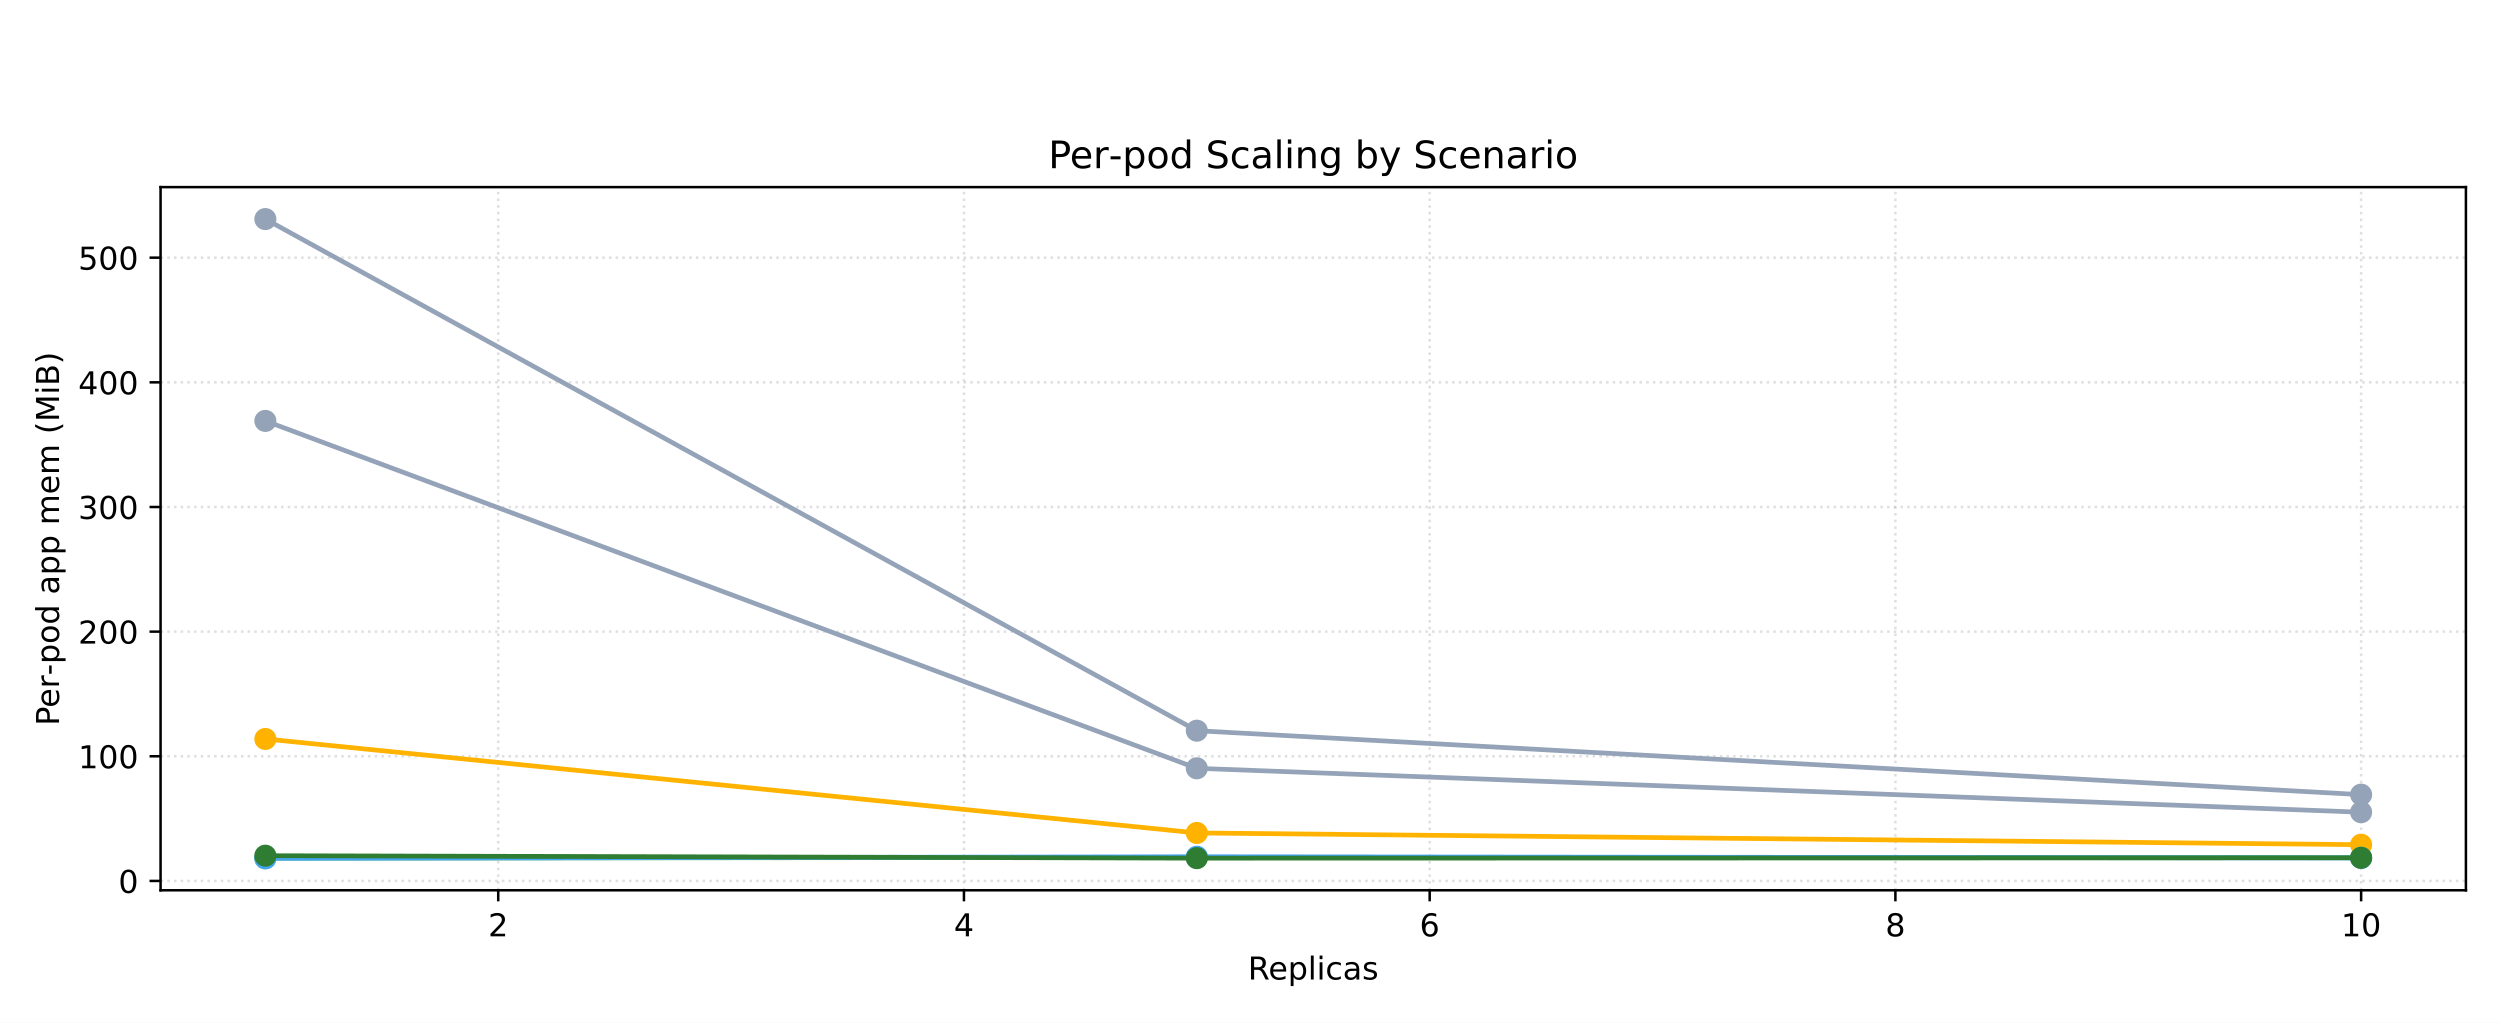
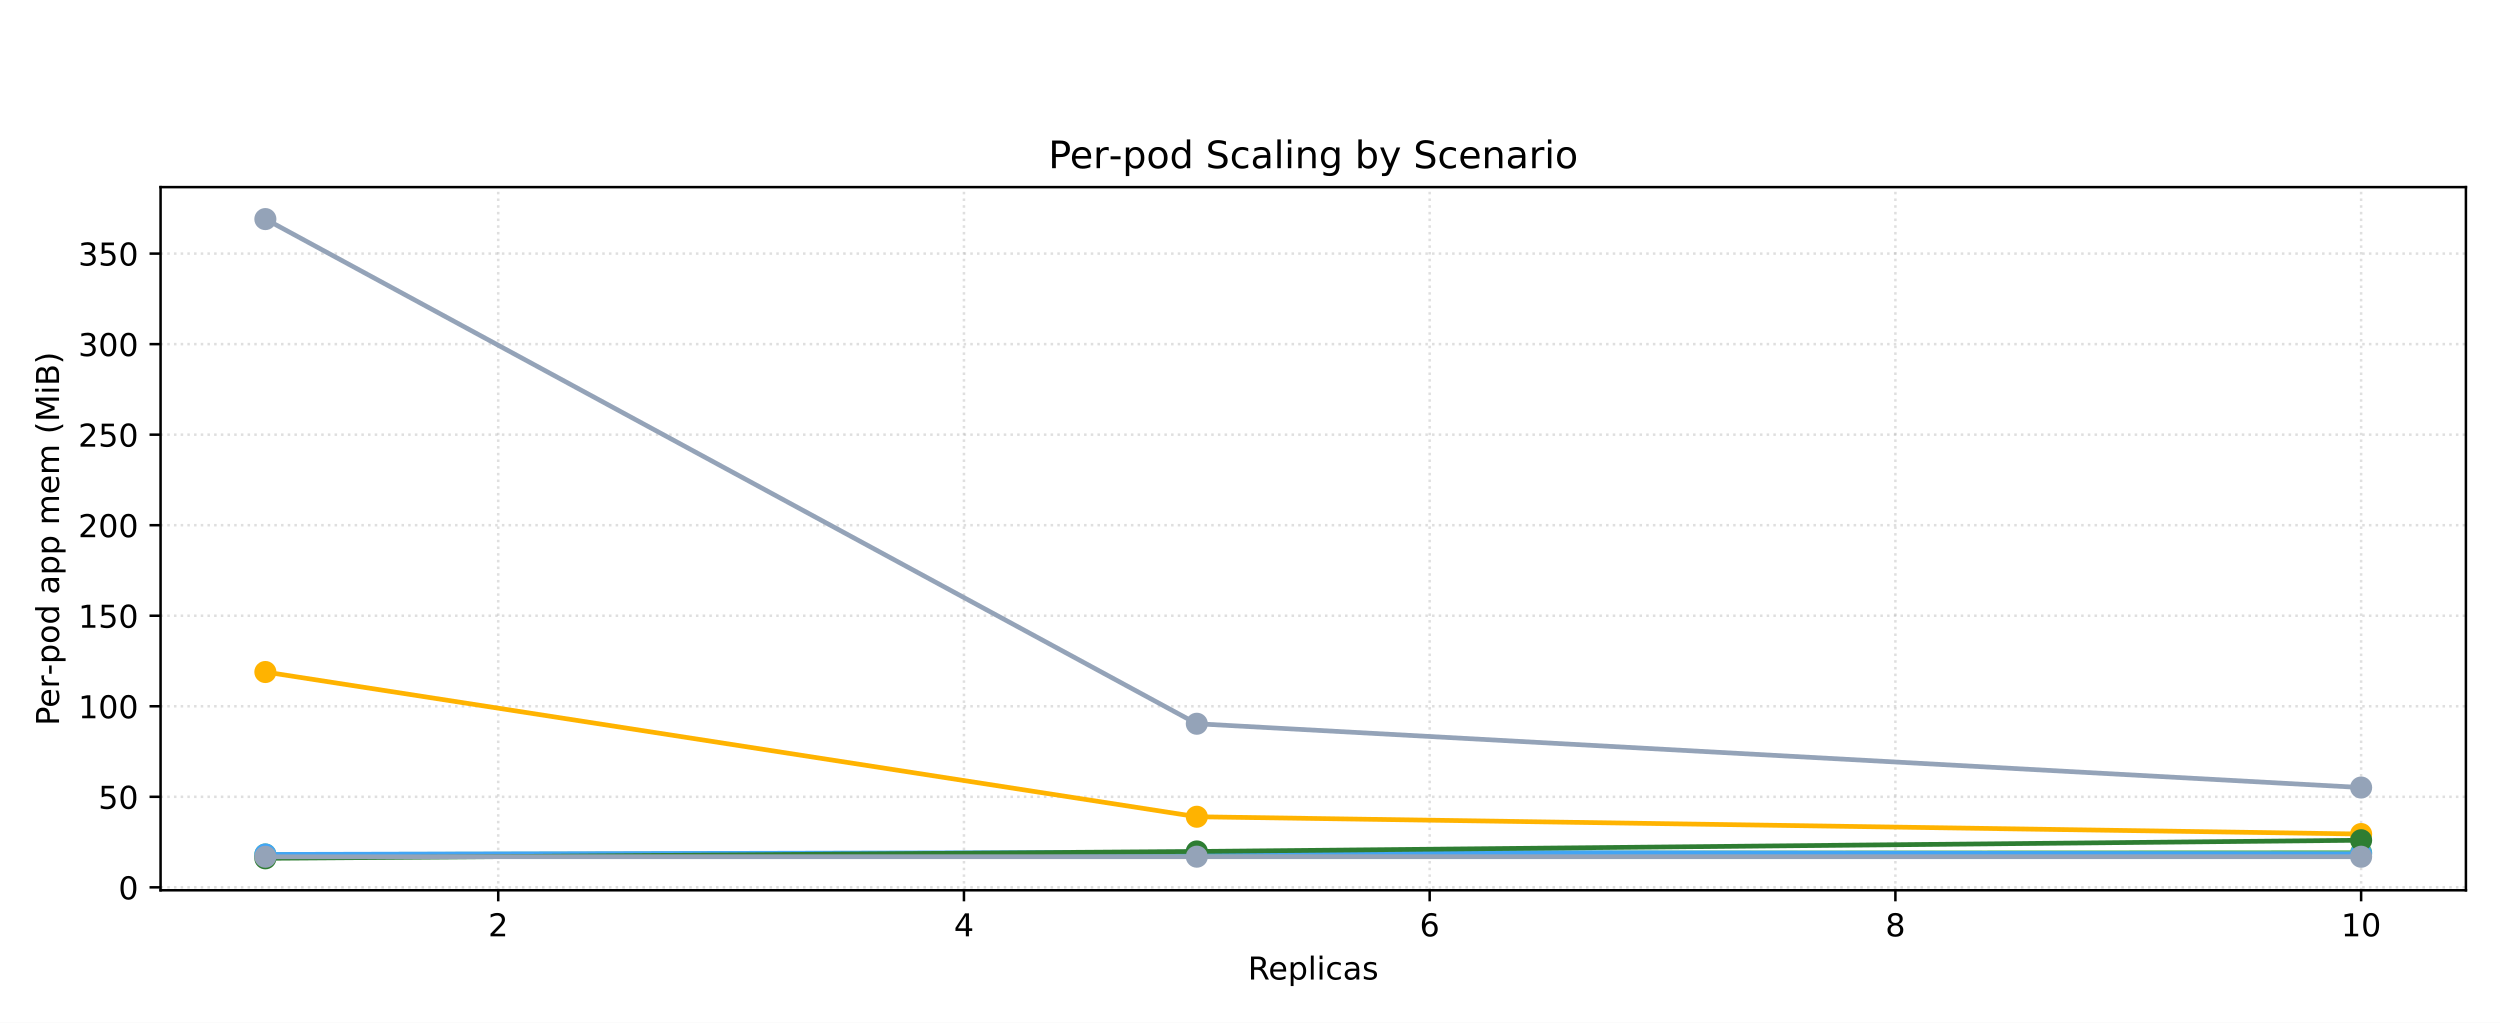
<svg xmlns="http://www.w3.org/2000/svg" xmlns:xlink="http://www.w3.org/1999/xlink" width="792pt" height="324pt" viewBox="0 0 792 324" version="1.1">
  <defs>
    <style type="text/css">*{stroke-linejoin: round; stroke-linecap: butt}</style>
  </defs>
  <g id="figure_1">
    <g id="patch_1">
      <path d="M 0 324  L 792 324  L 792 0  L 0 0  z " style="fill: #ffffff" />
    </g>
    <g id="axes_1">
      <g id="patch_2">
        <path d="M 50.87 282.04  L 781.2 282.04  L 781.2 59.28  L 50.87 59.28  z " style="fill: #ffffff" />
      </g>
      <g id="matplotlib.axis_1">
        <g id="xtick_1">
          <g id="line2d_1">
-             <path d="M 157.838 282.04  L 157.838 59.28  " clip-path="url(#pa8d753aec6)" style="fill: none; stroke-dasharray: 0.8,1.32; stroke-dashoffset: 0; stroke: #b0b0b0; stroke-opacity: 0.4; stroke-width: 0.8" />
+             <path d="M 157.838 282.04  L 157.838 59.28  " clip-path="url(#p7a01297c89)" style="fill: none; stroke-dasharray: 0.8,1.32; stroke-dashoffset: 0; stroke: #b0b0b0; stroke-opacity: 0.4; stroke-width: 0.8" />
          </g>
          <g id="line2d_2">
            <defs>
-               <path id="mac5c83243d" d="M 0 0  L 0 3.5  " style="stroke: #000000; stroke-width: 0.8" />
+               <path id="m00f87a68c8" d="M 0 0  L 0 3.5  " style="stroke: #000000; stroke-width: 0.8" />
            </defs>
            <g>
-               <use xlink:href="#mac5c83243d" x="157.838" y="282.04" style="stroke: #000000; stroke-width: 0.8" />
+               <use xlink:href="#m00f87a68c8" x="157.838" y="282.04" style="stroke: #000000; stroke-width: 0.8" />
            </g>
          </g>
          <g id="text_1">
            <g transform="translate(154.6563 296.6384) scale(0.1 -0.1)">
              <defs>
                <path id="DejaVuSans-32" d="M 1228 531  L 3431 531  L 3431 0  L 469 0  L 469 531  Q 828 903 1448 1529  Q 2069 2156 2228 2338  Q 2531 2678 2651 2914  Q 2772 3150 2772 3378  Q 2772 3750 2511 3984  Q 2250 4219 1831 4219  Q 1534 4219 1204 4116  Q 875 4013 500 3803  L 500 4441  Q 881 4594 1212 4672  Q 1544 4750 1819 4750  Q 2544 4750 2975 4387  Q 3406 4025 3406 3419  Q 3406 3131 3298 2873  Q 3191 2616 2906 2266  Q 2828 2175 2409 1742  Q 1991 1309 1228 531  z " transform="scale(0.015625)" />
              </defs>
              <use xlink:href="#DejaVuSans-32" />
            </g>
          </g>
        </g>
        <g id="xtick_2">
          <g id="line2d_3">
-             <path d="M 305.379 282.04  L 305.379 59.28  " clip-path="url(#pa8d753aec6)" style="fill: none; stroke-dasharray: 0.8,1.32; stroke-dashoffset: 0; stroke: #b0b0b0; stroke-opacity: 0.4; stroke-width: 0.8" />
+             <path d="M 305.379 282.04  L 305.379 59.28  " clip-path="url(#p7a01297c89)" style="fill: none; stroke-dasharray: 0.8,1.32; stroke-dashoffset: 0; stroke: #b0b0b0; stroke-opacity: 0.4; stroke-width: 0.8" />
          </g>
          <g id="line2d_4">
            <g>
-               <use xlink:href="#mac5c83243d" x="305.379" y="282.04" style="stroke: #000000; stroke-width: 0.8" />
+               <use xlink:href="#m00f87a68c8" x="305.379" y="282.04" style="stroke: #000000; stroke-width: 0.8" />
            </g>
          </g>
          <g id="text_2">
            <g transform="translate(302.1977 296.6384) scale(0.1 -0.1)">
              <defs>
                <path id="DejaVuSans-34" d="M 2419 4116  L 825 1625  L 2419 1625  L 2419 4116  z M 2253 4666  L 3047 4666  L 3047 1625  L 3713 1625  L 3713 1100  L 3047 1100  L 3047 0  L 2419 0  L 2419 1100  L 313 1100  L 313 1709  L 2253 4666  z " transform="scale(0.015625)" />
              </defs>
              <use xlink:href="#DejaVuSans-34" />
            </g>
          </g>
        </g>
        <g id="xtick_3">
          <g id="line2d_5">
-             <path d="M 452.92 282.04  L 452.92 59.28  " clip-path="url(#pa8d753aec6)" style="fill: none; stroke-dasharray: 0.8,1.32; stroke-dashoffset: 0; stroke: #b0b0b0; stroke-opacity: 0.4; stroke-width: 0.8" />
+             <path d="M 452.92 282.04  L 452.92 59.28  " clip-path="url(#p7a01297c89)" style="fill: none; stroke-dasharray: 0.8,1.32; stroke-dashoffset: 0; stroke: #b0b0b0; stroke-opacity: 0.4; stroke-width: 0.8" />
          </g>
          <g id="line2d_6">
            <g>
-               <use xlink:href="#mac5c83243d" x="452.92" y="282.04" style="stroke: #000000; stroke-width: 0.8" />
+               <use xlink:href="#m00f87a68c8" x="452.92" y="282.04" style="stroke: #000000; stroke-width: 0.8" />
            </g>
          </g>
          <g id="text_3">
            <g transform="translate(449.7391 296.6384) scale(0.1 -0.1)">
              <defs>
                <path id="DejaVuSans-36" d="M 2113 2584  Q 1688 2584 1439 2293  Q 1191 2003 1191 1497  Q 1191 994 1439 701  Q 1688 409 2113 409  Q 2538 409 2786 701  Q 3034 994 3034 1497  Q 3034 2003 2786 2293  Q 2538 2584 2113 2584  z M 3366 4563  L 3366 3988  Q 3128 4100 2886 4159  Q 2644 4219 2406 4219  Q 1781 4219 1451 3797  Q 1122 3375 1075 2522  Q 1259 2794 1537 2939  Q 1816 3084 2150 3084  Q 2853 3084 3261 2657  Q 3669 2231 3669 1497  Q 3669 778 3244 343  Q 2819 -91 2113 -91  Q 1303 -91 875 529  Q 447 1150 447 2328  Q 447 3434 972 4092  Q 1497 4750 2381 4750  Q 2619 4750 2861 4703  Q 3103 4656 3366 4563  z " transform="scale(0.015625)" />
              </defs>
              <use xlink:href="#DejaVuSans-36" />
            </g>
          </g>
        </g>
        <g id="xtick_4">
          <g id="line2d_7">
-             <path d="M 600.462 282.04  L 600.462 59.28  " clip-path="url(#pa8d753aec6)" style="fill: none; stroke-dasharray: 0.8,1.32; stroke-dashoffset: 0; stroke: #b0b0b0; stroke-opacity: 0.4; stroke-width: 0.8" />
+             <path d="M 600.462 282.04  L 600.462 59.28  " clip-path="url(#p7a01297c89)" style="fill: none; stroke-dasharray: 0.8,1.32; stroke-dashoffset: 0; stroke: #b0b0b0; stroke-opacity: 0.4; stroke-width: 0.8" />
          </g>
          <g id="line2d_8">
            <g>
-               <use xlink:href="#mac5c83243d" x="600.462" y="282.04" style="stroke: #000000; stroke-width: 0.8" />
+               <use xlink:href="#m00f87a68c8" x="600.462" y="282.04" style="stroke: #000000; stroke-width: 0.8" />
            </g>
          </g>
          <g id="text_4">
            <g transform="translate(597.2805 296.6384) scale(0.1 -0.1)">
              <defs>
                <path id="DejaVuSans-38" d="M 2034 2216  Q 1584 2216 1326 1975  Q 1069 1734 1069 1313  Q 1069 891 1326 650  Q 1584 409 2034 409  Q 2484 409 2743 651  Q 3003 894 3003 1313  Q 3003 1734 2745 1975  Q 2488 2216 2034 2216  z M 1403 2484  Q 997 2584 770 2862  Q 544 3141 544 3541  Q 544 4100 942 4425  Q 1341 4750 2034 4750  Q 2731 4750 3128 4425  Q 3525 4100 3525 3541  Q 3525 3141 3298 2862  Q 3072 2584 2669 2484  Q 3125 2378 3379 2068  Q 3634 1759 3634 1313  Q 3634 634 3220 271  Q 2806 -91 2034 -91  Q 1263 -91 848 271  Q 434 634 434 1313  Q 434 1759 690 2068  Q 947 2378 1403 2484  z M 1172 3481  Q 1172 3119 1398 2916  Q 1625 2713 2034 2713  Q 2441 2713 2670 2916  Q 2900 3119 2900 3481  Q 2900 3844 2670 4047  Q 2441 4250 2034 4250  Q 1625 4250 1398 4047  Q 1172 3844 1172 3481  z " transform="scale(0.015625)" />
              </defs>
              <use xlink:href="#DejaVuSans-38" />
            </g>
          </g>
        </g>
        <g id="xtick_5">
          <g id="line2d_9">
-             <path d="M 748.003 282.04  L 748.003 59.28  " clip-path="url(#pa8d753aec6)" style="fill: none; stroke-dasharray: 0.8,1.32; stroke-dashoffset: 0; stroke: #b0b0b0; stroke-opacity: 0.4; stroke-width: 0.8" />
+             <path d="M 748.003 282.04  L 748.003 59.28  " clip-path="url(#p7a01297c89)" style="fill: none; stroke-dasharray: 0.8,1.32; stroke-dashoffset: 0; stroke: #b0b0b0; stroke-opacity: 0.4; stroke-width: 0.8" />
          </g>
          <g id="line2d_10">
            <g>
-               <use xlink:href="#mac5c83243d" x="748.003" y="282.04" style="stroke: #000000; stroke-width: 0.8" />
+               <use xlink:href="#m00f87a68c8" x="748.003" y="282.04" style="stroke: #000000; stroke-width: 0.8" />
            </g>
          </g>
          <g id="text_5">
            <g transform="translate(741.6407 296.6384) scale(0.1 -0.1)">
              <defs>
                <path id="DejaVuSans-31" d="M 794 531  L 1825 531  L 1825 4091  L 703 3866  L 703 4441  L 1819 4666  L 2450 4666  L 2450 531  L 3481 531  L 3481 0  L 794 0  L 794 531  z " transform="scale(0.015625)" />
                <path id="DejaVuSans-30" d="M 2034 4250  Q 1547 4250 1301 3770  Q 1056 3291 1056 2328  Q 1056 1369 1301 889  Q 1547 409 2034 409  Q 2525 409 2770 889  Q 3016 1369 3016 2328  Q 3016 3291 2770 3770  Q 2525 4250 2034 4250  z M 2034 4750  Q 2819 4750 3233 4129  Q 3647 3509 3647 2328  Q 3647 1150 3233 529  Q 2819 -91 2034 -91  Q 1250 -91 836 529  Q 422 1150 422 2328  Q 422 3509 836 4129  Q 1250 4750 2034 4750  z " transform="scale(0.015625)" />
              </defs>
              <use xlink:href="#DejaVuSans-31" />
              <use xlink:href="#DejaVuSans-30" transform="translate(63.62305 0)" />
            </g>
          </g>
        </g>
        <g id="text_6">
          <g transform="translate(395.3389 310.3166) scale(0.1 -0.1)">
            <defs>
              <path id="DejaVuSans-52" d="M 2841 2188  Q 3044 2119 3236 1894  Q 3428 1669 3622 1275  L 4263 0  L 3584 0  L 2988 1197  Q 2756 1666 2539 1819  Q 2322 1972 1947 1972  L 1259 1972  L 1259 0  L 628 0  L 628 4666  L 2053 4666  Q 2853 4666 3247 4331  Q 3641 3997 3641 3322  Q 3641 2881 3436 2590  Q 3231 2300 2841 2188  z M 1259 4147  L 1259 2491  L 2053 2491  Q 2509 2491 2742 2702  Q 2975 2913 2975 3322  Q 2975 3731 2742 3939  Q 2509 4147 2053 4147  L 1259 4147  z " transform="scale(0.015625)" />
              <path id="DejaVuSans-65" d="M 3597 1894  L 3597 1613  L 953 1613  Q 991 1019 1311 708  Q 1631 397 2203 397  Q 2534 397 2845 478  Q 3156 559 3463 722  L 3463 178  Q 3153 47 2828 -22  Q 2503 -91 2169 -91  Q 1331 -91 842 396  Q 353 884 353 1716  Q 353 2575 817 3079  Q 1281 3584 2069 3584  Q 2775 3584 3186 3129  Q 3597 2675 3597 1894  z M 3022 2063  Q 3016 2534 2758 2815  Q 2500 3097 2075 3097  Q 1594 3097 1305 2825  Q 1016 2553 972 2059  L 3022 2063  z " transform="scale(0.015625)" />
              <path id="DejaVuSans-70" d="M 1159 525  L 1159 -1331  L 581 -1331  L 581 3500  L 1159 3500  L 1159 2969  Q 1341 3281 1617 3432  Q 1894 3584 2278 3584  Q 2916 3584 3314 3078  Q 3713 2572 3713 1747  Q 3713 922 3314 415  Q 2916 -91 2278 -91  Q 1894 -91 1617 61  Q 1341 213 1159 525  z M 3116 1747  Q 3116 2381 2855 2742  Q 2594 3103 2138 3103  Q 1681 3103 1420 2742  Q 1159 2381 1159 1747  Q 1159 1113 1420 752  Q 1681 391 2138 391  Q 2594 391 2855 752  Q 3116 1113 3116 1747  z " transform="scale(0.015625)" />
              <path id="DejaVuSans-6c" d="M 603 4863  L 1178 4863  L 1178 0  L 603 0  L 603 4863  z " transform="scale(0.015625)" />
              <path id="DejaVuSans-69" d="M 603 3500  L 1178 3500  L 1178 0  L 603 0  L 603 3500  z M 603 4863  L 1178 4863  L 1178 4134  L 603 4134  L 603 4863  z " transform="scale(0.015625)" />
              <path id="DejaVuSans-63" d="M 3122 3366  L 3122 2828  Q 2878 2963 2633 3030  Q 2388 3097 2138 3097  Q 1578 3097 1268 2742  Q 959 2388 959 1747  Q 959 1106 1268 751  Q 1578 397 2138 397  Q 2388 397 2633 464  Q 2878 531 3122 666  L 3122 134  Q 2881 22 2623 -34  Q 2366 -91 2075 -91  Q 1284 -91 818 406  Q 353 903 353 1747  Q 353 2603 823 3093  Q 1294 3584 2113 3584  Q 2378 3584 2631 3529  Q 2884 3475 3122 3366  z " transform="scale(0.015625)" />
              <path id="DejaVuSans-61" d="M 2194 1759  Q 1497 1759 1228 1600  Q 959 1441 959 1056  Q 959 750 1161 570  Q 1363 391 1709 391  Q 2188 391 2477 730  Q 2766 1069 2766 1631  L 2766 1759  L 2194 1759  z M 3341 1997  L 3341 0  L 2766 0  L 2766 531  Q 2569 213 2275 61  Q 1981 -91 1556 -91  Q 1019 -91 701 211  Q 384 513 384 1019  Q 384 1609 779 1909  Q 1175 2209 1959 2209  L 2766 2209  L 2766 2266  Q 2766 2663 2505 2880  Q 2244 3097 1772 3097  Q 1472 3097 1187 3025  Q 903 2953 641 2809  L 641 3341  Q 956 3463 1253 3523  Q 1550 3584 1831 3584  Q 2591 3584 2966 3190  Q 3341 2797 3341 1997  z " transform="scale(0.015625)" />
              <path id="DejaVuSans-73" d="M 2834 3397  L 2834 2853  Q 2591 2978 2328 3040  Q 2066 3103 1784 3103  Q 1356 3103 1142 2972  Q 928 2841 928 2578  Q 928 2378 1081 2264  Q 1234 2150 1697 2047  L 1894 2003  Q 2506 1872 2764 1633  Q 3022 1394 3022 966  Q 3022 478 2636 193  Q 2250 -91 1575 -91  Q 1294 -91 989 -36  Q 684 19 347 128  L 347 722  Q 666 556 975 473  Q 1284 391 1588 391  Q 1994 391 2212 530  Q 2431 669 2431 922  Q 2431 1156 2273 1281  Q 2116 1406 1581 1522  L 1381 1569  Q 847 1681 609 1914  Q 372 2147 372 2553  Q 372 3047 722 3315  Q 1072 3584 1716 3584  Q 2034 3584 2315 3537  Q 2597 3491 2834 3397  z " transform="scale(0.015625)" />
            </defs>
            <use xlink:href="#DejaVuSans-52" />
            <use xlink:href="#DejaVuSans-65" transform="translate(64.98242 0)" />
            <use xlink:href="#DejaVuSans-70" transform="translate(126.5059 0)" />
            <use xlink:href="#DejaVuSans-6c" transform="translate(189.9824 0)" />
            <use xlink:href="#DejaVuSans-69" transform="translate(217.7656 0)" />
            <use xlink:href="#DejaVuSans-63" transform="translate(245.5488 0)" />
            <use xlink:href="#DejaVuSans-61" transform="translate(300.5293 0)" />
            <use xlink:href="#DejaVuSans-73" transform="translate(361.8086 0)" />
          </g>
        </g>
      </g>
      <g id="matplotlib.axis_2">
        <g id="ytick_1">
          <g id="line2d_11">
-             <path d="M 50.87 279.081  L 781.2 279.081  " clip-path="url(#pa8d753aec6)" style="fill: none; stroke-dasharray: 0.8,1.32; stroke-dashoffset: 0; stroke: #b0b0b0; stroke-opacity: 0.4; stroke-width: 0.8" />
+             <path d="M 50.87 281.116  L 781.2 281.116  " clip-path="url(#p7a01297c89)" style="fill: none; stroke-dasharray: 0.8,1.32; stroke-dashoffset: 0; stroke: #b0b0b0; stroke-opacity: 0.4; stroke-width: 0.8" />
          </g>
          <g id="line2d_12">
            <defs>
-               <path id="ma8284939df" d="M 0 0  L -3.5 0  " style="stroke: #000000; stroke-width: 0.8" />
+               <path id="m0f0703823e" d="M 0 0  L -3.5 0  " style="stroke: #000000; stroke-width: 0.8" />
            </defs>
            <g>
-               <use xlink:href="#ma8284939df" x="50.87" y="279.081" style="stroke: #000000; stroke-width: 0.8" />
+               <use xlink:href="#m0f0703823e" x="50.87" y="281.116" style="stroke: #000000; stroke-width: 0.8" />
            </g>
          </g>
          <g id="text_7">
-             <g transform="translate(37.5075 282.8805) scale(0.1 -0.1)">
+             <g transform="translate(37.5075 284.9148) scale(0.1 -0.1)">
              <use xlink:href="#DejaVuSans-30" />
            </g>
          </g>
        </g>
        <g id="ytick_2">
          <g id="line2d_13">
-             <path d="M 50.87 239.592  L 781.2 239.592  " clip-path="url(#pa8d753aec6)" style="fill: none; stroke-dasharray: 0.8,1.32; stroke-dashoffset: 0; stroke: #b0b0b0; stroke-opacity: 0.4; stroke-width: 0.8" />
+             <path d="M 50.87 252.432  L 781.2 252.432  " clip-path="url(#p7a01297c89)" style="fill: none; stroke-dasharray: 0.8,1.32; stroke-dashoffset: 0; stroke: #b0b0b0; stroke-opacity: 0.4; stroke-width: 0.8" />
          </g>
          <g id="line2d_14">
            <g>
-               <use xlink:href="#ma8284939df" x="50.87" y="239.592" style="stroke: #000000; stroke-width: 0.8" />
+               <use xlink:href="#m0f0703823e" x="50.87" y="252.432" style="stroke: #000000; stroke-width: 0.8" />
            </g>
          </g>
          <g id="text_8">
-             <g transform="translate(24.7825 243.3912) scale(0.1 -0.1)">
+             <g transform="translate(31.145 256.2317) scale(0.1 -0.1)">
+               <defs>
+                 <path id="DejaVuSans-35" d="M 691 4666  L 3169 4666  L 3169 4134  L 1269 4134  L 1269 2991  Q 1406 3038 1543 3061  Q 1681 3084 1819 3084  Q 2600 3084 3056 2656  Q 3513 2228 3513 1497  Q 3513 744 3044 326  Q 2575 -91 1722 -91  Q 1428 -91 1123 -41  Q 819 9 494 109  L 494 744  Q 775 591 1075 516  Q 1375 441 1709 441  Q 2250 441 2565 725  Q 2881 1009 2881 1497  Q 2881 1984 2565 2268  Q 2250 2553 1709 2553  Q 1456 2553 1204 2497  Q 953 2441 691 2322  L 691 4666  z " transform="scale(0.015625)" />
+               </defs>
+               <use xlink:href="#DejaVuSans-35" />
+               <use xlink:href="#DejaVuSans-30" transform="translate(63.62305 0)" />
+             </g>
+           </g>
+         </g>
+         <g id="ytick_3">
+           <g id="line2d_15">
+             <path d="M 50.87 223.749  L 781.2 223.749  " clip-path="url(#p7a01297c89)" style="fill: none; stroke-dasharray: 0.8,1.32; stroke-dashoffset: 0; stroke: #b0b0b0; stroke-opacity: 0.4; stroke-width: 0.8" />
+           </g>
+           <g id="line2d_16">
+             <g>
+               <use xlink:href="#m0f0703823e" x="50.87" y="223.749" style="stroke: #000000; stroke-width: 0.8" />
+             </g>
+           </g>
+           <g id="text_9">
+             <g transform="translate(24.7825 227.5486) scale(0.1 -0.1)">
              <use xlink:href="#DejaVuSans-31" />
              <use xlink:href="#DejaVuSans-30" transform="translate(63.62305 0)" />
              <use xlink:href="#DejaVuSans-30" transform="translate(127.2461 0)" />
            </g>
          </g>
        </g>
-         <g id="ytick_3">
-           <g id="line2d_15">
-             <path d="M 50.87 200.103  L 781.2 200.103  " clip-path="url(#pa8d753aec6)" style="fill: none; stroke-dasharray: 0.8,1.32; stroke-dashoffset: 0; stroke: #b0b0b0; stroke-opacity: 0.4; stroke-width: 0.8" />
-           </g>
-           <g id="line2d_16">
-             <g>
-               <use xlink:href="#ma8284939df" x="50.87" y="200.103" style="stroke: #000000; stroke-width: 0.8" />
-             </g>
-           </g>
-           <g id="text_9">
-             <g transform="translate(24.7825 203.9019) scale(0.1 -0.1)">
+         <g id="ytick_4">
+           <g id="line2d_17">
+             <path d="M 50.87 195.066  L 781.2 195.066  " clip-path="url(#p7a01297c89)" style="fill: none; stroke-dasharray: 0.8,1.32; stroke-dashoffset: 0; stroke: #b0b0b0; stroke-opacity: 0.4; stroke-width: 0.8" />
+           </g>
+           <g id="line2d_18">
+             <g>
+               <use xlink:href="#m0f0703823e" x="50.87" y="195.066" style="stroke: #000000; stroke-width: 0.8" />
+             </g>
+           </g>
+           <g id="text_10">
+             <g transform="translate(24.7825 198.8656) scale(0.1 -0.1)">
+               <use xlink:href="#DejaVuSans-31" />
+               <use xlink:href="#DejaVuSans-35" transform="translate(63.62305 0)" />
+               <use xlink:href="#DejaVuSans-30" transform="translate(127.2461 0)" />
+             </g>
+           </g>
+         </g>
+         <g id="ytick_5">
+           <g id="line2d_19">
+             <path d="M 50.87 166.383  L 781.2 166.383  " clip-path="url(#p7a01297c89)" style="fill: none; stroke-dasharray: 0.8,1.32; stroke-dashoffset: 0; stroke: #b0b0b0; stroke-opacity: 0.4; stroke-width: 0.8" />
+           </g>
+           <g id="line2d_20">
+             <g>
+               <use xlink:href="#m0f0703823e" x="50.87" y="166.383" style="stroke: #000000; stroke-width: 0.8" />
+             </g>
+           </g>
+           <g id="text_11">
+             <g transform="translate(24.7825 170.1825) scale(0.1 -0.1)">
              <use xlink:href="#DejaVuSans-32" />
              <use xlink:href="#DejaVuSans-30" transform="translate(63.62305 0)" />
              <use xlink:href="#DejaVuSans-30" transform="translate(127.2461 0)" />
            </g>
          </g>
        </g>
-         <g id="ytick_4">
-           <g id="line2d_17">
-             <path d="M 50.87 160.613  L 781.2 160.613  " clip-path="url(#pa8d753aec6)" style="fill: none; stroke-dasharray: 0.8,1.32; stroke-dashoffset: 0; stroke: #b0b0b0; stroke-opacity: 0.4; stroke-width: 0.8" />
-           </g>
-           <g id="line2d_18">
-             <g>
-               <use xlink:href="#ma8284939df" x="50.87" y="160.613" style="stroke: #000000; stroke-width: 0.8" />
-             </g>
-           </g>
-           <g id="text_10">
-             <g transform="translate(24.7825 164.4126) scale(0.1 -0.1)">
+         <g id="ytick_6">
+           <g id="line2d_21">
+             <path d="M 50.87 137.7  L 781.2 137.7  " clip-path="url(#p7a01297c89)" style="fill: none; stroke-dasharray: 0.8,1.32; stroke-dashoffset: 0; stroke: #b0b0b0; stroke-opacity: 0.4; stroke-width: 0.8" />
+           </g>
+           <g id="line2d_22">
+             <g>
+               <use xlink:href="#m0f0703823e" x="50.87" y="137.7" style="stroke: #000000; stroke-width: 0.8" />
+             </g>
+           </g>
+           <g id="text_12">
+             <g transform="translate(24.7825 141.4995) scale(0.1 -0.1)">
+               <use xlink:href="#DejaVuSans-32" />
+               <use xlink:href="#DejaVuSans-35" transform="translate(63.62305 0)" />
+               <use xlink:href="#DejaVuSans-30" transform="translate(127.2461 0)" />
+             </g>
+           </g>
+         </g>
+         <g id="ytick_7">
+           <g id="line2d_23">
+             <path d="M 50.87 109.017  L 781.2 109.017  " clip-path="url(#p7a01297c89)" style="fill: none; stroke-dasharray: 0.8,1.32; stroke-dashoffset: 0; stroke: #b0b0b0; stroke-opacity: 0.4; stroke-width: 0.8" />
+           </g>
+           <g id="line2d_24">
+             <g>
+               <use xlink:href="#m0f0703823e" x="50.87" y="109.017" style="stroke: #000000; stroke-width: 0.8" />
+             </g>
+           </g>
+           <g id="text_13">
+             <g transform="translate(24.7825 112.8164) scale(0.1 -0.1)">
              <defs>
                <path id="DejaVuSans-33" d="M 2597 2516  Q 3050 2419 3304 2112  Q 3559 1806 3559 1356  Q 3559 666 3084 287  Q 2609 -91 1734 -91  Q 1441 -91 1130 -33  Q 819 25 488 141  L 488 750  Q 750 597 1062 519  Q 1375 441 1716 441  Q 2309 441 2620 675  Q 2931 909 2931 1356  Q 2931 1769 2642 2001  Q 2353 2234 1838 2234  L 1294 2234  L 1294 2753  L 1863 2753  Q 2328 2753 2575 2939  Q 2822 3125 2822 3475  Q 2822 3834 2567 4026  Q 2313 4219 1838 4219  Q 1578 4219 1281 4162  Q 984 4106 628 3988  L 628 4550  Q 988 4650 1302 4700  Q 1616 4750 1894 4750  Q 2613 4750 3031 4423  Q 3450 4097 3450 3541  Q 3450 3153 3228 2886  Q 3006 2619 2597 2516  z " transform="scale(0.015625)" />
              </defs>
              <use xlink:href="#DejaVuSans-33" />
              <use xlink:href="#DejaVuSans-30" transform="translate(63.62305 0)" />
              <use xlink:href="#DejaVuSans-30" transform="translate(127.2461 0)" />
            </g>
          </g>
        </g>
-         <g id="ytick_5">
-           <g id="line2d_19">
-             <path d="M 50.87 121.124  L 781.2 121.124  " clip-path="url(#pa8d753aec6)" style="fill: none; stroke-dasharray: 0.8,1.32; stroke-dashoffset: 0; stroke: #b0b0b0; stroke-opacity: 0.4; stroke-width: 0.8" />
-           </g>
-           <g id="line2d_20">
-             <g>
-               <use xlink:href="#ma8284939df" x="50.87" y="121.124" style="stroke: #000000; stroke-width: 0.8" />
-             </g>
-           </g>
-           <g id="text_11">
-             <g transform="translate(24.7825 124.9233) scale(0.1 -0.1)">
-               <use xlink:href="#DejaVuSans-34" />
-               <use xlink:href="#DejaVuSans-30" transform="translate(63.62305 0)" />
-               <use xlink:href="#DejaVuSans-30" transform="translate(127.2461 0)" />
-             </g>
-           </g>
-         </g>
-         <g id="ytick_6">
-           <g id="line2d_21">
-             <path d="M 50.87 81.635  L 781.2 81.635  " clip-path="url(#pa8d753aec6)" style="fill: none; stroke-dasharray: 0.8,1.32; stroke-dashoffset: 0; stroke: #b0b0b0; stroke-opacity: 0.4; stroke-width: 0.8" />
-           </g>
-           <g id="line2d_22">
-             <g>
-               <use xlink:href="#ma8284939df" x="50.87" y="81.635" style="stroke: #000000; stroke-width: 0.8" />
-             </g>
-           </g>
-           <g id="text_12">
-             <g transform="translate(24.7825 85.43401) scale(0.1 -0.1)">
-               <defs>
-                 <path id="DejaVuSans-35" d="M 691 4666  L 3169 4666  L 3169 4134  L 1269 4134  L 1269 2991  Q 1406 3038 1543 3061  Q 1681 3084 1819 3084  Q 2600 3084 3056 2656  Q 3513 2228 3513 1497  Q 3513 744 3044 326  Q 2575 -91 1722 -91  Q 1428 -91 1123 -41  Q 819 9 494 109  L 494 744  Q 775 591 1075 516  Q 1375 441 1709 441  Q 2250 441 2565 725  Q 2881 1009 2881 1497  Q 2881 1984 2565 2268  Q 2250 2553 1709 2553  Q 1456 2553 1204 2497  Q 953 2441 691 2322  L 691 4666  z " transform="scale(0.015625)" />
-               </defs>
-               <use xlink:href="#DejaVuSans-35" />
-               <use xlink:href="#DejaVuSans-30" transform="translate(63.62305 0)" />
-               <use xlink:href="#DejaVuSans-30" transform="translate(127.2461 0)" />
-             </g>
-           </g>
-         </g>
-         <g id="text_13">
+         <g id="ytick_8">
+           <g id="line2d_25">
+             <path d="M 50.87 80.334  L 781.2 80.334  " clip-path="url(#p7a01297c89)" style="fill: none; stroke-dasharray: 0.8,1.32; stroke-dashoffset: 0; stroke: #b0b0b0; stroke-opacity: 0.4; stroke-width: 0.8" />
+           </g>
+           <g id="line2d_26">
+             <g>
+               <use xlink:href="#m0f0703823e" x="50.87" y="80.334" style="stroke: #000000; stroke-width: 0.8" />
+             </g>
+           </g>
+           <g id="text_14">
+             <g transform="translate(24.7825 84.13336) scale(0.1 -0.1)">
+               <use xlink:href="#DejaVuSans-33" />
+               <use xlink:href="#DejaVuSans-35" transform="translate(63.62305 0)" />
+               <use xlink:href="#DejaVuSans-30" transform="translate(127.2461 0)" />
+             </g>
+           </g>
+         </g>
+         <g id="text_15">
          <g transform="translate(18.70281 229.8694) rotate(-90) scale(0.1 -0.1)">
            <defs>
              <path id="DejaVuSans-50" d="M 1259 4147  L 1259 2394  L 2053 2394  Q 2494 2394 2734 2622  Q 2975 2850 2975 3272  Q 2975 3691 2734 3919  Q 2494 4147 2053 4147  L 1259 4147  z M 628 4666  L 2053 4666  Q 2838 4666 3239 4311  Q 3641 3956 3641 3272  Q 3641 2581 3239 2228  Q 2838 1875 2053 1875  L 1259 1875  L 1259 0  L 628 0  L 628 4666  z " transform="scale(0.015625)" />
              <path id="DejaVuSans-72" d="M 2631 2963  Q 2534 3019 2420 3045  Q 2306 3072 2169 3072  Q 1681 3072 1420 2755  Q 1159 2438 1159 1844  L 1159 0  L 581 0  L 581 3500  L 1159 3500  L 1159 2956  Q 1341 3275 1631 3429  Q 1922 3584 2338 3584  Q 2397 3584 2469 3576  Q 2541 3569 2628 3553  L 2631 2963  z " transform="scale(0.015625)" />
              <path id="DejaVuSans-2011" d="M 313 2009  L 1997 2009  L 1997 1497  L 313 1497  L 313 2009  z " transform="scale(0.015625)" />
              <path id="DejaVuSans-6f" d="M 1959 3097  Q 1497 3097 1228 2736  Q 959 2375 959 1747  Q 959 1119 1226 758  Q 1494 397 1959 397  Q 2419 397 2687 759  Q 2956 1122 2956 1747  Q 2956 2369 2687 2733  Q 2419 3097 1959 3097  z M 1959 3584  Q 2709 3584 3137 3096  Q 3566 2609 3566 1747  Q 3566 888 3137 398  Q 2709 -91 1959 -91  Q 1206 -91 779 398  Q 353 888 353 1747  Q 353 2609 779 3096  Q 1206 3584 1959 3584  z " transform="scale(0.015625)" />
              <path id="DejaVuSans-64" d="M 2906 2969  L 2906 4863  L 3481 4863  L 3481 0  L 2906 0  L 2906 525  Q 2725 213 2448 61  Q 2172 -91 1784 -91  Q 1150 -91 751 415  Q 353 922 353 1747  Q 353 2572 751 3078  Q 1150 3584 1784 3584  Q 2172 3584 2448 3432  Q 2725 3281 2906 2969  z M 947 1747  Q 947 1113 1208 752  Q 1469 391 1925 391  Q 2381 391 2643 752  Q 2906 1113 2906 1747  Q 2906 2381 2643 2742  Q 2381 3103 1925 3103  Q 1469 3103 1208 2742  Q 947 2381 947 1747  z " transform="scale(0.015625)" />
              <path id="DejaVuSans-20" transform="scale(0.015625)" />
              <path id="DejaVuSans-6d" d="M 3328 2828  Q 3544 3216 3844 3400  Q 4144 3584 4550 3584  Q 5097 3584 5394 3201  Q 5691 2819 5691 2113  L 5691 0  L 5113 0  L 5113 2094  Q 5113 2597 4934 2840  Q 4756 3084 4391 3084  Q 3944 3084 3684 2787  Q 3425 2491 3425 1978  L 3425 0  L 2847 0  L 2847 2094  Q 2847 2600 2669 2842  Q 2491 3084 2119 3084  Q 1678 3084 1418 2786  Q 1159 2488 1159 1978  L 1159 0  L 581 0  L 581 3500  L 1159 3500  L 1159 2956  Q 1356 3278 1631 3431  Q 1906 3584 2284 3584  Q 2666 3584 2933 3390  Q 3200 3197 3328 2828  z " transform="scale(0.015625)" />
              <path id="DejaVuSans-28" d="M 1984 4856  Q 1566 4138 1362 3434  Q 1159 2731 1159 2009  Q 1159 1288 1364 580  Q 1569 -128 1984 -844  L 1484 -844  Q 1016 -109 783 600  Q 550 1309 550 2009  Q 550 2706 781 3412  Q 1013 4119 1484 4856  L 1984 4856  z " transform="scale(0.015625)" />
              <path id="DejaVuSans-4d" d="M 628 4666  L 1569 4666  L 2759 1491  L 3956 4666  L 4897 4666  L 4897 0  L 4281 0  L 4281 4097  L 3078 897  L 2444 897  L 1241 4097  L 1241 0  L 628 0  L 628 4666  z " transform="scale(0.015625)" />
              <path id="DejaVuSans-42" d="M 1259 2228  L 1259 519  L 2272 519  Q 2781 519 3026 730  Q 3272 941 3272 1375  Q 3272 1813 3026 2020  Q 2781 2228 2272 2228  L 1259 2228  z M 1259 4147  L 1259 2741  L 2194 2741  Q 2656 2741 2882 2914  Q 3109 3088 3109 3444  Q 3109 3797 2882 3972  Q 2656 4147 2194 4147  L 1259 4147  z M 628 4666  L 2241 4666  Q 2963 4666 3353 4366  Q 3744 4066 3744 3513  Q 3744 3084 3544 2831  Q 3344 2578 2956 2516  Q 3422 2416 3680 2098  Q 3938 1781 3938 1306  Q 3938 681 3513 340  Q 3088 0 2303 0  L 628 0  L 628 4666  z " transform="scale(0.015625)" />
              <path id="DejaVuSans-29" d="M 513 4856  L 1013 4856  Q 1481 4119 1714 3412  Q 1947 2706 1947 2009  Q 1947 1309 1714 600  Q 1481 -109 1013 -844  L 513 -844  Q 928 -128 1133 580  Q 1338 1288 1338 2009  Q 1338 2731 1133 3434  Q 928 4138 513 4856  z " transform="scale(0.015625)" />
            </defs>
            <use xlink:href="#DejaVuSans-50" />
            <use xlink:href="#DejaVuSans-65" transform="translate(56.67773 0)" />
            <use xlink:href="#DejaVuSans-72" transform="translate(118.2012 0)" />
            <use xlink:href="#DejaVuSans-2011" transform="translate(159.3145 0)" />
            <use xlink:href="#DejaVuSans-70" transform="translate(195.3984 0)" />
            <use xlink:href="#DejaVuSans-6f" transform="translate(258.875 0)" />
            <use xlink:href="#DejaVuSans-64" transform="translate(320.0566 0)" />
            <use xlink:href="#DejaVuSans-20" transform="translate(383.5332 0)" />
            <use xlink:href="#DejaVuSans-61" transform="translate(415.3203 0)" />
            <use xlink:href="#DejaVuSans-70" transform="translate(476.5996 0)" />
            <use xlink:href="#DejaVuSans-70" transform="translate(540.0762 0)" />
            <use xlink:href="#DejaVuSans-20" transform="translate(603.5527 0)" />
            <use xlink:href="#DejaVuSans-6d" transform="translate(635.3398 0)" />
            <use xlink:href="#DejaVuSans-65" transform="translate(732.752 0)" />
            <use xlink:href="#DejaVuSans-6d" transform="translate(794.2754 0)" />
            <use xlink:href="#DejaVuSans-20" transform="translate(891.6875 0)" />
            <use xlink:href="#DejaVuSans-28" transform="translate(923.4746 0)" />
            <use xlink:href="#DejaVuSans-4d" transform="translate(962.4883 0)" />
            <use xlink:href="#DejaVuSans-69" transform="translate(1048.768 0)" />
            <use xlink:href="#DejaVuSans-42" transform="translate(1076.551 0)" />
            <use xlink:href="#DejaVuSans-29" transform="translate(1145.154 0)" />
          </g>
        </g>
      </g>
-       <g id="line2d_23">
-         <path d="M 84.067 133.346  L 379.15 243.402  L 748.003 257.313  " clip-path="url(#pa8d753aec6)" style="fill: none; stroke: #94a3b8; stroke-width: 1.5; stroke-linecap: square" />
+       <g id="line2d_27">
+         <path d="M 84.067 69.405  L 379.15 229.284  L 748.003 249.492  " clip-path="url(#p7a01297c89)" style="fill: none; stroke: #94a3b8; stroke-width: 1.5; stroke-linecap: square" />
        <defs>
-           <path id="m44e373ce70" d="M 0 3  C 0.796 3 1.559 2.684 2.121 2.121  C 2.684 1.559 3 0.796 3 0  C 3 -0.796 2.684 -1.559 2.121 -2.121  C 1.559 -2.684 0.796 -3 0 -3  C -0.796 -3 -1.559 -2.684 -2.121 -2.121  C -2.684 -1.559 -3 -0.796 -3 0  C -3 0.796 -2.684 1.559 -2.121 2.121  C -1.559 2.684 -0.796 3 0 3  z " style="stroke: #94a3b8" />
+           <path id="mbfbd5fad31" d="M 0 3  C 0.796 3 1.559 2.684 2.121 2.121  C 2.684 1.559 3 0.796 3 0  C 3 -0.796 2.684 -1.559 2.121 -2.121  C 1.559 -2.684 0.796 -3 0 -3  C -0.796 -3 -1.559 -2.684 -2.121 -2.121  C -2.684 -1.559 -3 -0.796 -3 0  C -3 0.796 -2.684 1.559 -2.121 2.121  C -1.559 2.684 -0.796 3 0 3  z " style="stroke: #94a3b8" />
        </defs>
-         <g clip-path="url(#pa8d753aec6)">
-           <use xlink:href="#m44e373ce70" x="84.067" y="133.346" style="fill: #94a3b8; stroke: #94a3b8" />
-           <use xlink:href="#m44e373ce70" x="379.15" y="243.402" style="fill: #94a3b8; stroke: #94a3b8" />
-           <use xlink:href="#m44e373ce70" x="748.003" y="257.313" style="fill: #94a3b8; stroke: #94a3b8" />
-         </g>
-       </g>
-       <g id="line2d_24">
-         <path d="M 84.067 234.105  L 379.15 263.88  L 748.003 267.603  " clip-path="url(#pa8d753aec6)" style="fill: none; stroke: #ffb300; stroke-width: 1.5; stroke-linecap: square" />
+         <g clip-path="url(#p7a01297c89)">
+           <use xlink:href="#mbfbd5fad31" x="84.067" y="69.405" style="fill: #94a3b8; stroke: #94a3b8" />
+           <use xlink:href="#mbfbd5fad31" x="379.15" y="229.284" style="fill: #94a3b8; stroke: #94a3b8" />
+           <use xlink:href="#mbfbd5fad31" x="748.003" y="249.492" style="fill: #94a3b8; stroke: #94a3b8" />
+         </g>
+       </g>
+       <g id="line2d_28">
+         <path d="M 84.067 212.895  L 379.15 258.747  L 748.003 264.224  " clip-path="url(#p7a01297c89)" style="fill: none; stroke: #ffb300; stroke-width: 1.5; stroke-linecap: square" />
        <defs>
-           <path id="mab48bd50fc" d="M 0 3  C 0.796 3 1.559 2.684 2.121 2.121  C 2.684 1.559 3 0.796 3 0  C 3 -0.796 2.684 -1.559 2.121 -2.121  C 1.559 -2.684 0.796 -3 0 -3  C -0.796 -3 -1.559 -2.684 -2.121 -2.121  C -2.684 -1.559 -3 -0.796 -3 0  C -3 0.796 -2.684 1.559 -2.121 2.121  C -1.559 2.684 -0.796 3 0 3  z " style="stroke: #ffb300" />
+           <path id="mb457bd2d7d" d="M 0 3  C 0.796 3 1.559 2.684 2.121 2.121  C 2.684 1.559 3 0.796 3 0  C 3 -0.796 2.684 -1.559 2.121 -2.121  C 1.559 -2.684 0.796 -3 0 -3  C -0.796 -3 -1.559 -2.684 -2.121 -2.121  C -2.684 -1.559 -3 -0.796 -3 0  C -3 0.796 -2.684 1.559 -2.121 2.121  C -1.559 2.684 -0.796 3 0 3  z " style="stroke: #ffb300" />
        </defs>
-         <g clip-path="url(#pa8d753aec6)">
-           <use xlink:href="#mab48bd50fc" x="84.067" y="234.105" style="fill: #ffb300; stroke: #ffb300" />
-           <use xlink:href="#mab48bd50fc" x="379.15" y="263.88" style="fill: #ffb300; stroke: #ffb300" />
-           <use xlink:href="#mab48bd50fc" x="748.003" y="267.603" style="fill: #ffb300; stroke: #ffb300" />
-         </g>
-       </g>
-       <g id="line2d_25">
-         <path d="M 84.067 271.915  L 379.15 271.587  L 748.003 271.696  " clip-path="url(#pa8d753aec6)" style="fill: none; stroke: #66bb6a; stroke-width: 1.5; stroke-linecap: square" />
+         <g clip-path="url(#p7a01297c89)">
+           <use xlink:href="#mb457bd2d7d" x="84.067" y="212.895" style="fill: #ffb300; stroke: #ffb300" />
+           <use xlink:href="#mb457bd2d7d" x="379.15" y="258.747" style="fill: #ffb300; stroke: #ffb300" />
+           <use xlink:href="#mb457bd2d7d" x="748.003" y="264.224" style="fill: #ffb300; stroke: #ffb300" />
+         </g>
+       </g>
+       <g id="line2d_29">
+         <path d="M 84.067 270.702  L 379.15 270.285  L 748.003 270.112  " clip-path="url(#p7a01297c89)" style="fill: none; stroke: #66bb6a; stroke-width: 1.5; stroke-linecap: square" />
        <defs>
-           <path id="mdcb28d5810" d="M 0 3  C 0.796 3 1.559 2.684 2.121 2.121  C 2.684 1.559 3 0.796 3 0  C 3 -0.796 2.684 -1.559 2.121 -2.121  C 1.559 -2.684 0.796 -3 0 -3  C -0.796 -3 -1.559 -2.684 -2.121 -2.121  C -2.684 -1.559 -3 -0.796 -3 0  C -3 0.796 -2.684 1.559 -2.121 2.121  C -1.559 2.684 -0.796 3 0 3  z " style="stroke: #66bb6a" />
+           <path id="md784e7f5de" d="M 0 3  C 0.796 3 1.559 2.684 2.121 2.121  C 2.684 1.559 3 0.796 3 0  C 3 -0.796 2.684 -1.559 2.121 -2.121  C 1.559 -2.684 0.796 -3 0 -3  C -0.796 -3 -1.559 -2.684 -2.121 -2.121  C -2.684 -1.559 -3 -0.796 -3 0  C -3 0.796 -2.684 1.559 -2.121 2.121  C -1.559 2.684 -0.796 3 0 3  z " style="stroke: #66bb6a" />
        </defs>
-         <g clip-path="url(#pa8d753aec6)">
-           <use xlink:href="#mdcb28d5810" x="84.067" y="271.915" style="fill: #66bb6a; stroke: #66bb6a" />
-           <use xlink:href="#mdcb28d5810" x="379.15" y="271.587" style="fill: #66bb6a; stroke: #66bb6a" />
-           <use xlink:href="#mdcb28d5810" x="748.003" y="271.696" style="fill: #66bb6a; stroke: #66bb6a" />
-         </g>
-       </g>
-       <g id="line2d_26">
-         <path d="M 84.067 271.905  L 379.15 271.422  L 748.003 271.788  " clip-path="url(#pa8d753aec6)" style="fill: none; stroke: #42a5f5; stroke-width: 1.5; stroke-linecap: square" />
+         <g clip-path="url(#p7a01297c89)">
+           <use xlink:href="#md784e7f5de" x="84.067" y="270.702" style="fill: #66bb6a; stroke: #66bb6a" />
+           <use xlink:href="#md784e7f5de" x="379.15" y="270.285" style="fill: #66bb6a; stroke: #66bb6a" />
+           <use xlink:href="#md784e7f5de" x="748.003" y="270.112" style="fill: #66bb6a; stroke: #66bb6a" />
+         </g>
+       </g>
+       <g id="line2d_30">
+         <path d="M 84.067 270.691  L 379.15 269.988  L 748.003 270.52  " clip-path="url(#p7a01297c89)" style="fill: none; stroke: #42a5f5; stroke-width: 1.5; stroke-linecap: square" />
        <defs>
-           <path id="mdac6a6c2d4" d="M 0 3  C 0.796 3 1.559 2.684 2.121 2.121  C 2.684 1.559 3 0.796 3 0  C 3 -0.796 2.684 -1.559 2.121 -2.121  C 1.559 -2.684 0.796 -3 0 -3  C -0.796 -3 -1.559 -2.684 -2.121 -2.121  C -2.684 -1.559 -3 -0.796 -3 0  C -3 0.796 -2.684 1.559 -2.121 2.121  C -1.559 2.684 -0.796 3 0 3  z " style="stroke: #42a5f5" />
+           <path id="md99229c177" d="M 0 3  C 0.796 3 1.559 2.684 2.121 2.121  C 2.684 1.559 3 0.796 3 0  C 3 -0.796 2.684 -1.559 2.121 -2.121  C 1.559 -2.684 0.796 -3 0 -3  C -0.796 -3 -1.559 -2.684 -2.121 -2.121  C -2.684 -1.559 -3 -0.796 -3 0  C -3 0.796 -2.684 1.559 -2.121 2.121  C -1.559 2.684 -0.796 3 0 3  z " style="stroke: #42a5f5" />
        </defs>
-         <g clip-path="url(#pa8d753aec6)">
-           <use xlink:href="#mdac6a6c2d4" x="84.067" y="271.905" style="fill: #42a5f5; stroke: #42a5f5" />
-           <use xlink:href="#mdac6a6c2d4" x="379.15" y="271.422" style="fill: #42a5f5; stroke: #42a5f5" />
-           <use xlink:href="#mdac6a6c2d4" x="748.003" y="271.788" style="fill: #42a5f5; stroke: #42a5f5" />
-         </g>
-       </g>
-       <g id="line2d_27">
-         <path d="M 84.067 271.086  L 379.15 271.861  L 748.003 271.76  " clip-path="url(#pa8d753aec6)" style="fill: none; stroke: #2e7d32; stroke-width: 1.5; stroke-linecap: square" />
+         <g clip-path="url(#p7a01297c89)">
+           <use xlink:href="#md99229c177" x="84.067" y="270.691" style="fill: #42a5f5; stroke: #42a5f5" />
+           <use xlink:href="#md99229c177" x="379.15" y="269.988" style="fill: #42a5f5; stroke: #42a5f5" />
+           <use xlink:href="#md99229c177" x="748.003" y="270.52" style="fill: #42a5f5; stroke: #42a5f5" />
+         </g>
+       </g>
+       <g id="line2d_31">
+         <path d="M 84.067 271.915  L 379.15 269.737  L 748.003 266.187  " clip-path="url(#p7a01297c89)" style="fill: none; stroke: #2e7d32; stroke-width: 1.5; stroke-linecap: square" />
        <defs>
-           <path id="m0e00a5adcc" d="M 0 3  C 0.796 3 1.559 2.684 2.121 2.121  C 2.684 1.559 3 0.796 3 0  C 3 -0.796 2.684 -1.559 2.121 -2.121  C 1.559 -2.684 0.796 -3 0 -3  C -0.796 -3 -1.559 -2.684 -2.121 -2.121  C -2.684 -1.559 -3 -0.796 -3 0  C -3 0.796 -2.684 1.559 -2.121 2.121  C -1.559 2.684 -0.796 3 0 3  z " style="stroke: #2e7d32" />
+           <path id="m380b394f61" d="M 0 3  C 0.796 3 1.559 2.684 2.121 2.121  C 2.684 1.559 3 0.796 3 0  C 3 -0.796 2.684 -1.559 2.121 -2.121  C 1.559 -2.684 0.796 -3 0 -3  C -0.796 -3 -1.559 -2.684 -2.121 -2.121  C -2.684 -1.559 -3 -0.796 -3 0  C -3 0.796 -2.684 1.559 -2.121 2.121  C -1.559 2.684 -0.796 3 0 3  z " style="stroke: #2e7d32" />
        </defs>
-         <g clip-path="url(#pa8d753aec6)">
-           <use xlink:href="#m0e00a5adcc" x="84.067" y="271.086" style="fill: #2e7d32; stroke: #2e7d32" />
-           <use xlink:href="#m0e00a5adcc" x="379.15" y="271.861" style="fill: #2e7d32; stroke: #2e7d32" />
-           <use xlink:href="#m0e00a5adcc" x="748.003" y="271.76" style="fill: #2e7d32; stroke: #2e7d32" />
-         </g>
-       </g>
-       <g id="line2d_28">
-         <path d="M 84.067 69.405  L 379.15 231.485  L 748.003 251.747  " clip-path="url(#pa8d753aec6)" style="fill: none; stroke: #94a3b8; stroke-width: 1.5; stroke-linecap: square" />
-         <g clip-path="url(#pa8d753aec6)">
-           <use xlink:href="#m44e373ce70" x="84.067" y="69.405" style="fill: #94a3b8; stroke: #94a3b8" />
-           <use xlink:href="#m44e373ce70" x="379.15" y="231.485" style="fill: #94a3b8; stroke: #94a3b8" />
-           <use xlink:href="#m44e373ce70" x="748.003" y="251.747" style="fill: #94a3b8; stroke: #94a3b8" />
+         <g clip-path="url(#p7a01297c89)">
+           <use xlink:href="#m380b394f61" x="84.067" y="271.915" style="fill: #2e7d32; stroke: #2e7d32" />
+           <use xlink:href="#m380b394f61" x="379.15" y="269.737" style="fill: #2e7d32; stroke: #2e7d32" />
+           <use xlink:href="#m380b394f61" x="748.003" y="266.187" style="fill: #2e7d32; stroke: #2e7d32" />
+         </g>
+       </g>
+       <g id="line2d_32">
+         <path d="M 84.067 271.417  L 379.15 271.396  L 748.003 271.411  " clip-path="url(#p7a01297c89)" style="fill: none; stroke: #94a3b8; stroke-width: 1.5; stroke-linecap: square" />
+         <g clip-path="url(#p7a01297c89)">
+           <use xlink:href="#mbfbd5fad31" x="84.067" y="271.417" style="fill: #94a3b8; stroke: #94a3b8" />
+           <use xlink:href="#mbfbd5fad31" x="379.15" y="271.396" style="fill: #94a3b8; stroke: #94a3b8" />
+           <use xlink:href="#mbfbd5fad31" x="748.003" y="271.411" style="fill: #94a3b8; stroke: #94a3b8" />
        </g>
      </g>
      <g id="patch_3">
        <path d="M 50.87 282.04  L 50.87 59.28  " style="fill: none; stroke: #000000; stroke-width: 0.8; stroke-linejoin: miter; stroke-linecap: square" />
      </g>
      <g id="patch_4">
        <path d="M 781.2 282.04  L 781.2 59.28  " style="fill: none; stroke: #000000; stroke-width: 0.8; stroke-linejoin: miter; stroke-linecap: square" />
      </g>
      <g id="patch_5">
        <path d="M 50.87 282.04  L 781.2 282.04  " style="fill: none; stroke: #000000; stroke-width: 0.8; stroke-linejoin: miter; stroke-linecap: square" />
      </g>
      <g id="patch_6">
        <path d="M 50.87 59.28  L 781.2 59.28  " style="fill: none; stroke: #000000; stroke-width: 0.8; stroke-linejoin: miter; stroke-linecap: square" />
      </g>
-       <g id="text_14">
+       <g id="text_16">
        <g transform="translate(332.1269 53.28) scale(0.12 -0.12)">
          <defs>
            <path id="DejaVuSans-53" d="M 3425 4513  L 3425 3897  Q 3066 4069 2747 4153  Q 2428 4238 2131 4238  Q 1616 4238 1336 4038  Q 1056 3838 1056 3469  Q 1056 3159 1242 3001  Q 1428 2844 1947 2747  L 2328 2669  Q 3034 2534 3370 2195  Q 3706 1856 3706 1288  Q 3706 609 3251 259  Q 2797 -91 1919 -91  Q 1588 -91 1214 -16  Q 841 59 441 206  L 441 856  Q 825 641 1194 531  Q 1563 422 1919 422  Q 2459 422 2753 634  Q 3047 847 3047 1241  Q 3047 1584 2836 1778  Q 2625 1972 2144 2069  L 1759 2144  Q 1053 2284 737 2584  Q 422 2884 422 3419  Q 422 4038 858 4394  Q 1294 4750 2059 4750  Q 2388 4750 2728 4690  Q 3069 4631 3425 4513  z " transform="scale(0.015625)" />
            <path id="DejaVuSans-6e" d="M 3513 2113  L 3513 0  L 2938 0  L 2938 2094  Q 2938 2591 2744 2837  Q 2550 3084 2163 3084  Q 1697 3084 1428 2787  Q 1159 2491 1159 1978  L 1159 0  L 581 0  L 581 3500  L 1159 3500  L 1159 2956  Q 1366 3272 1645 3428  Q 1925 3584 2291 3584  Q 2894 3584 3203 3211  Q 3513 2838 3513 2113  z " transform="scale(0.015625)" />
            <path id="DejaVuSans-67" d="M 2906 1791  Q 2906 2416 2648 2759  Q 2391 3103 1925 3103  Q 1463 3103 1205 2759  Q 947 2416 947 1791  Q 947 1169 1205 825  Q 1463 481 1925 481  Q 2391 481 2648 825  Q 2906 1169 2906 1791  z M 3481 434  Q 3481 -459 3084 -895  Q 2688 -1331 1869 -1331  Q 1566 -1331 1297 -1286  Q 1028 -1241 775 -1147  L 775 -588  Q 1028 -725 1275 -790  Q 1522 -856 1778 -856  Q 2344 -856 2625 -561  Q 2906 -266 2906 331  L 2906 616  Q 2728 306 2450 153  Q 2172 0 1784 0  Q 1141 0 747 490  Q 353 981 353 1791  Q 353 2603 747 3093  Q 1141 3584 1784 3584  Q 2172 3584 2450 3431  Q 2728 3278 2906 2969  L 2906 3500  L 3481 3500  L 3481 434  z " transform="scale(0.015625)" />
            <path id="DejaVuSans-62" d="M 3116 1747  Q 3116 2381 2855 2742  Q 2594 3103 2138 3103  Q 1681 3103 1420 2742  Q 1159 2381 1159 1747  Q 1159 1113 1420 752  Q 1681 391 2138 391  Q 2594 391 2855 752  Q 3116 1113 3116 1747  z M 1159 2969  Q 1341 3281 1617 3432  Q 1894 3584 2278 3584  Q 2916 3584 3314 3078  Q 3713 2572 3713 1747  Q 3713 922 3314 415  Q 2916 -91 2278 -91  Q 1894 -91 1617 61  Q 1341 213 1159 525  L 1159 0  L 581 0  L 581 4863  L 1159 4863  L 1159 2969  z " transform="scale(0.015625)" />
            <path id="DejaVuSans-79" d="M 2059 -325  Q 1816 -950 1584 -1140  Q 1353 -1331 966 -1331  L 506 -1331  L 506 -850  L 844 -850  Q 1081 -850 1212 -737  Q 1344 -625 1503 -206  L 1606 56  L 191 3500  L 800 3500  L 1894 763  L 2988 3500  L 3597 3500  L 2059 -325  z " transform="scale(0.015625)" />
          </defs>
          <use xlink:href="#DejaVuSans-50" />
          <use xlink:href="#DejaVuSans-65" transform="translate(56.67773 0)" />
          <use xlink:href="#DejaVuSans-72" transform="translate(118.2012 0)" />
          <use xlink:href="#DejaVuSans-2011" transform="translate(159.3145 0)" />
          <use xlink:href="#DejaVuSans-70" transform="translate(195.3984 0)" />
          <use xlink:href="#DejaVuSans-6f" transform="translate(258.875 0)" />
          <use xlink:href="#DejaVuSans-64" transform="translate(320.0566 0)" />
          <use xlink:href="#DejaVuSans-20" transform="translate(383.5332 0)" />
          <use xlink:href="#DejaVuSans-53" transform="translate(415.3203 0)" />
          <use xlink:href="#DejaVuSans-63" transform="translate(478.7969 0)" />
          <use xlink:href="#DejaVuSans-61" transform="translate(533.7773 0)" />
          <use xlink:href="#DejaVuSans-6c" transform="translate(595.0566 0)" />
          <use xlink:href="#DejaVuSans-69" transform="translate(622.8398 0)" />
          <use xlink:href="#DejaVuSans-6e" transform="translate(650.623 0)" />
          <use xlink:href="#DejaVuSans-67" transform="translate(714.002 0)" />
          <use xlink:href="#DejaVuSans-20" transform="translate(777.4785 0)" />
          <use xlink:href="#DejaVuSans-62" transform="translate(809.2656 0)" />
          <use xlink:href="#DejaVuSans-79" transform="translate(872.7422 0)" />
          <use xlink:href="#DejaVuSans-20" transform="translate(931.9219 0)" />
          <use xlink:href="#DejaVuSans-53" transform="translate(963.709 0)" />
          <use xlink:href="#DejaVuSans-63" transform="translate(1027.186 0)" />
          <use xlink:href="#DejaVuSans-65" transform="translate(1082.166 0)" />
          <use xlink:href="#DejaVuSans-6e" transform="translate(1143.689 0)" />
          <use xlink:href="#DejaVuSans-61" transform="translate(1207.068 0)" />
          <use xlink:href="#DejaVuSans-72" transform="translate(1268.348 0)" />
          <use xlink:href="#DejaVuSans-69" transform="translate(1309.461 0)" />
          <use xlink:href="#DejaVuSans-6f" transform="translate(1337.244 0)" />
        </g>
      </g>
    </g>
  </g>
  <defs>
-     <clipPath id="pa8d753aec6">
+     <clipPath id="p7a01297c89">
      <rect x="50.87" y="59.28" width="730.33" height="222.76" />
    </clipPath>
  </defs>
</svg>
